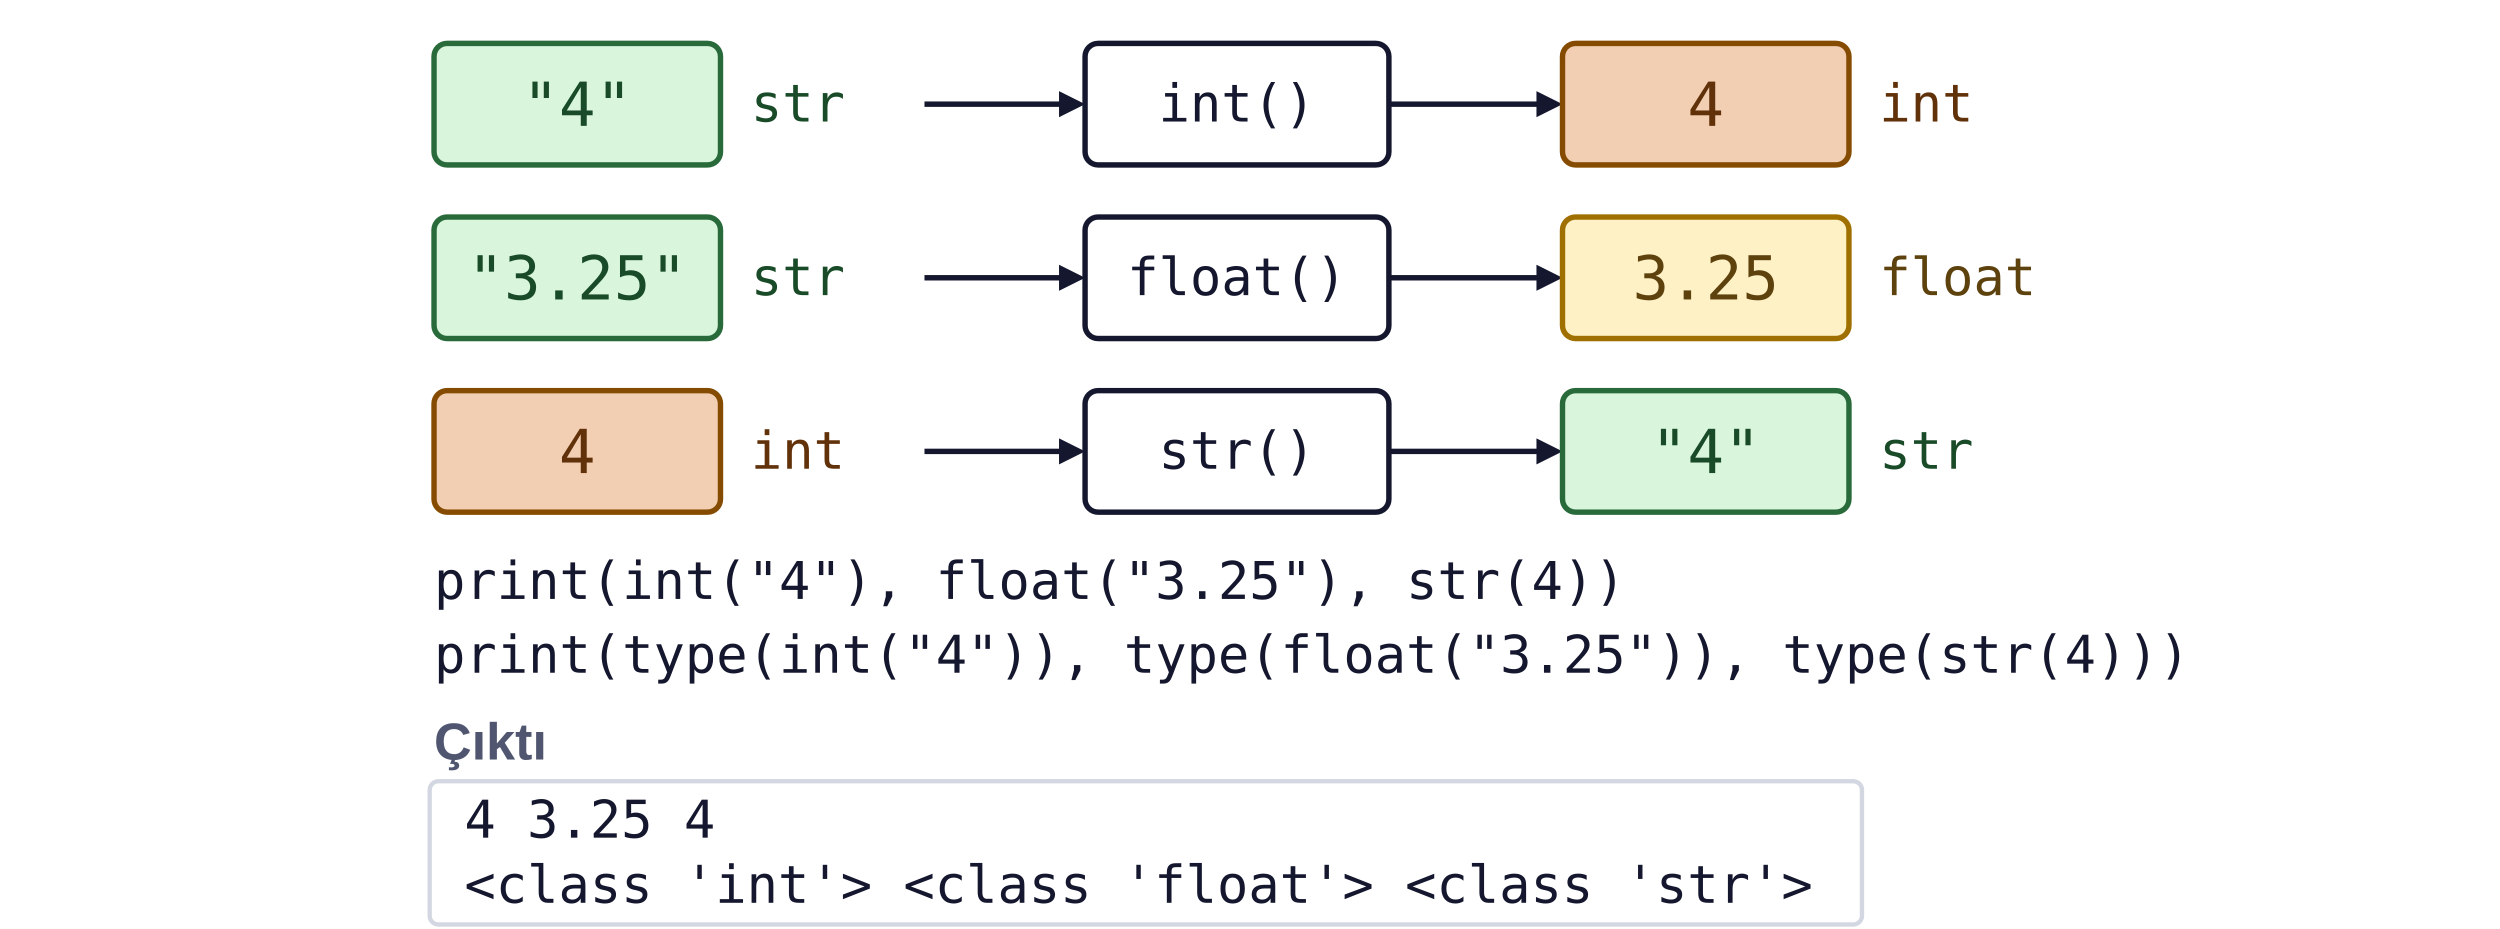
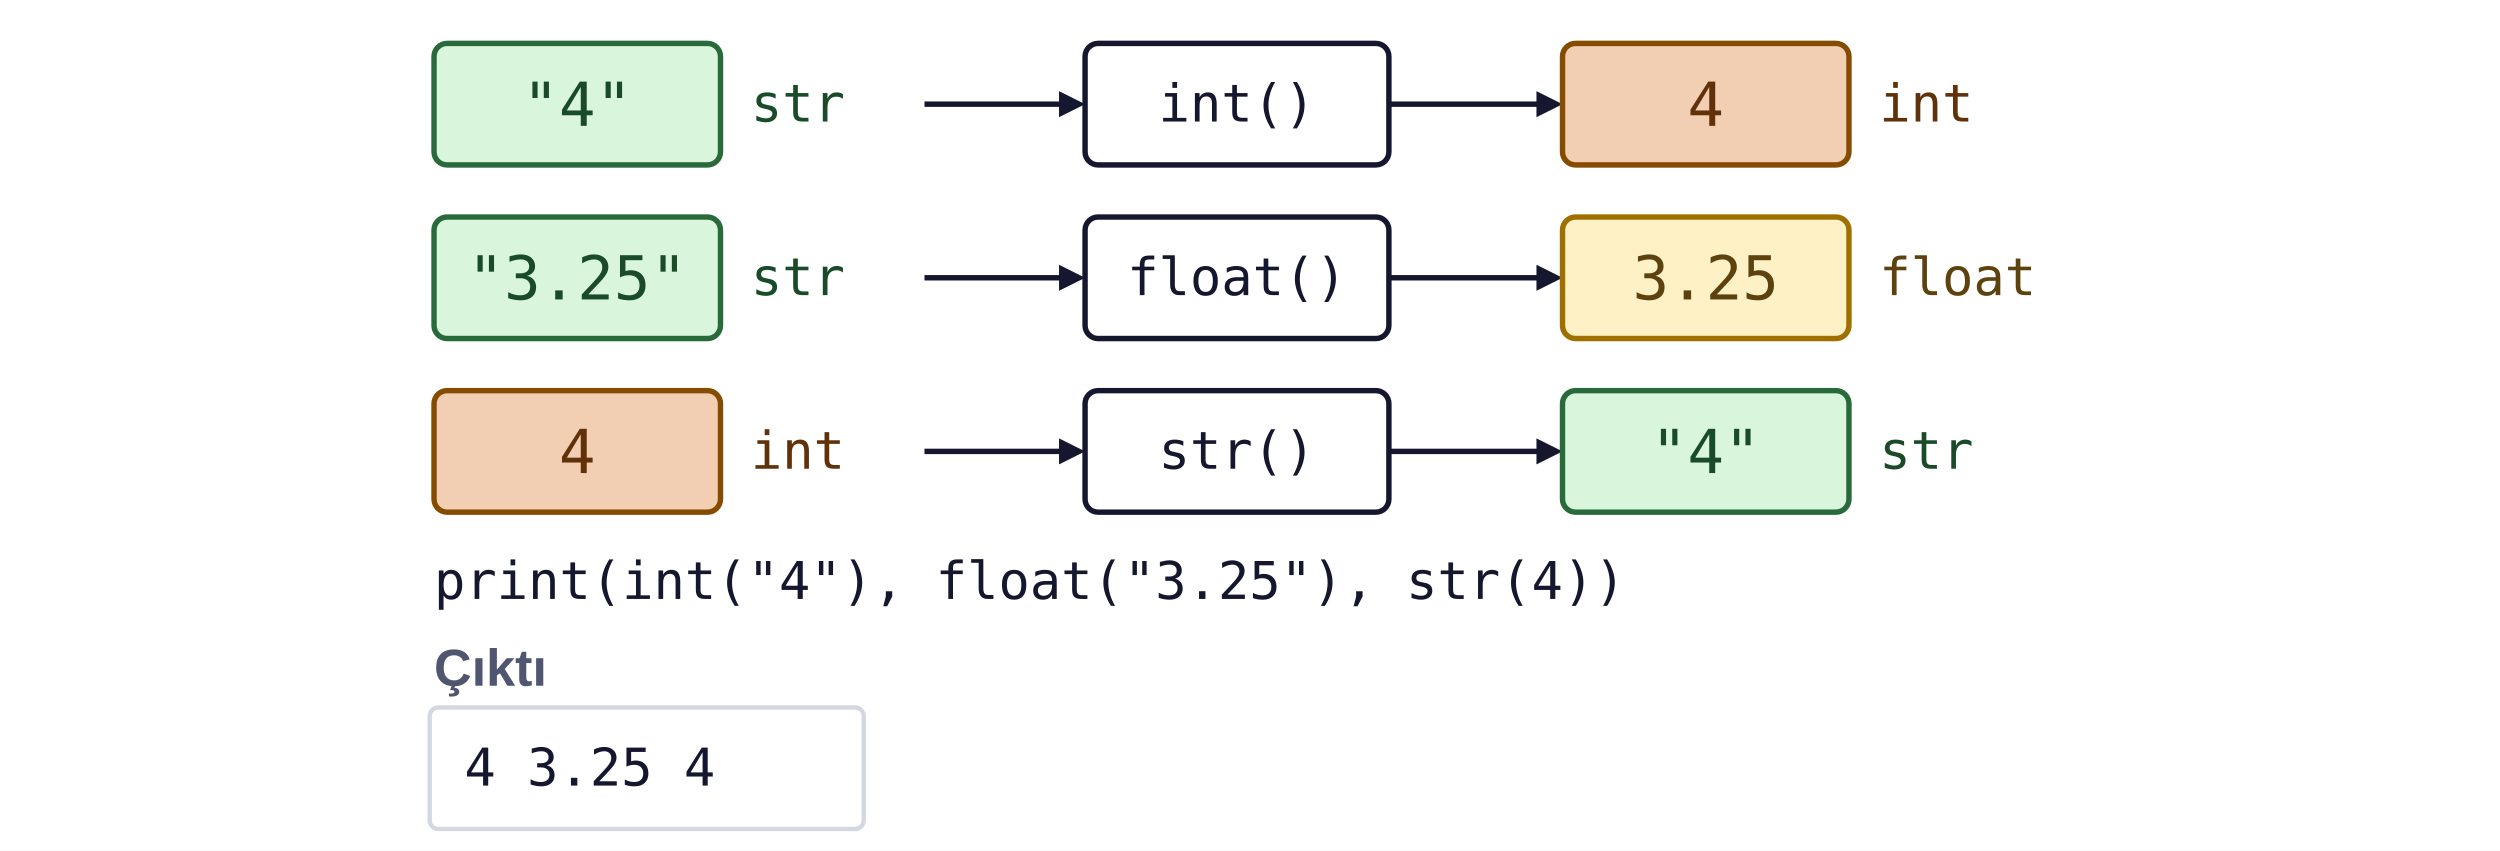
- <svg xmlns="http://www.w3.org/2000/svg" class="dg ec" viewBox="0 0 1152 428" width="1152" height="428" role="img" aria-labelledby="ders2-explicit-convert-t ders2-explicit-convert-d" data-focus="rows">
+ <svg xmlns="http://www.w3.org/2000/svg" class="dg ec" viewBox="0 0 1152 392" width="1152" height="392" role="img" aria-labelledby="ders2-explicit-convert-t ders2-explicit-convert-d" data-focus="rows">
  <defs>
    <marker id="ders2-explicit-convert-ah" viewBox="0 0 12 12" refX="9" refY="6" markerWidth="12" markerHeight="12" markerUnits="userSpaceOnUse" orient="auto-start-reverse">
      <path class="ah" d="M0,0 L12,6 L0,12 z" />
    </marker>
    <marker id="ders2-explicit-convert-ahm" viewBox="0 0 12 12" refX="9" refY="6" markerWidth="12" markerHeight="12" markerUnits="userSpaceOnUse" orient="auto-start-reverse">
      <path class="ah-m" d="M0,0 L12,6 L0,12 z" />
    </marker>
    <style>
/* dg v3 · IEEE Hacettepe Python diyagram stili · authoring/DIAGRAMS.md'den aynen kopyalanır */
.dg{font-family:"Atkinson Hyperlegible Next","Segoe UI",Arial,sans-serif}
.dg .bg{fill:#FFFFFF;fill:var(--d-bg,#FFFFFF)}
.dg .tx,.dg .lb,.dg .ti,.dg .cd,.dg .cd24{fill:#14172E;fill:var(--d-ink,#14172E)}
.dg .tx{font-size:24px;font-weight:400}
.dg .lb{font-size:24px;font-weight:600}
.dg .ti{font-size:28px;font-weight:700}
.dg .cd,.dg .cd24,.dg .ty,.dg .nm{font-family:"JetBrains Mono",Menlo,Consolas,"DejaVu Sans Mono",monospace;font-weight:500}
.dg .cd{font-size:28px}
.dg .cd24{font-size:24px}
.dg .ty{font-size:24px;fill:#50566F;fill:var(--d-type,#50566F)}
.dg .nm{font-size:28px;font-weight:600;fill:#FFFFFF;fill:var(--d-on-name,#FFFFFF)}
.dg .src{font-size:18px;font-weight:400;fill:#50566F;fill:var(--d-type,#50566F)}
.dg .sub{fill:#50566F;fill:var(--d-type,#50566F)}
.dg .okt{fill:#0D6385;fill:var(--d-ok,#0D6385);font-weight:600}
.dg .errt{fill:#C21C20;fill:var(--d-err,#C21C20);font-weight:600}
.dg .b7{font-weight:700}
.dg .pre{white-space:pre}
.dg .mid{text-anchor:middle}
.dg .end{text-anchor:end}
.dg .box{fill:#FFFFFF;fill:var(--d-paper,#FFFFFF);stroke:#14172E;stroke:var(--d-ink,#14172E);stroke-width:2.5}
.dg .boxm{fill:#FFFFFF;fill:var(--d-paper,#FFFFFF);stroke:#767C95;stroke:var(--d-muted,#767C95);stroke-width:2.5}
.dg .boxhl{fill:#C8E7F3;fill:var(--d-hl,#C8E7F3);stroke:#3B4595;stroke:var(--d-brand,#3B4595);stroke-width:3}
.dg .blk{fill:#FFFFFF;fill:var(--d-paper,#FFFFFF);stroke:#3B4595;stroke:var(--d-brand,#3B4595);stroke-width:2.5}
.dg .frame{fill:none;stroke:#14172E;stroke:var(--d-ink,#14172E);stroke-width:2.5}
.dg .local{fill:#EFF0F7;fill:var(--d-tint,#EFF0F7);stroke:#14172E;stroke:var(--d-ink,#14172E);stroke-width:2.5}
.dg .tmpl{fill:none;stroke:#14172E;stroke:var(--d-ink,#14172E);stroke-width:2.5;stroke-dasharray:8 6}
.dg .cell{fill:#FFFFFF;fill:var(--d-paper,#FFFFFF);stroke:#14172E;stroke:var(--d-ink,#14172E);stroke-width:2}
.dg .cellh{fill:#EFF0F7;fill:var(--d-tint,#EFF0F7);stroke:#14172E;stroke:var(--d-ink,#14172E);stroke-width:2}
.dg .cellhl{fill:#C8E7F3;fill:var(--d-hl,#C8E7F3);stroke:#3B4595;stroke:var(--d-brand,#3B4595);stroke-width:3}
.dg .name{fill:#181C3E;fill:var(--d-name,#181C3E)}
.dg .soft{fill:#F3F4F8;fill:var(--d-surface,#F3F4F8)}
.dg .outp{fill:#FFFFFF;fill:var(--d-paper,#FFFFFF);stroke:#D3D7E2;stroke:var(--d-rule,#D3D7E2);stroke-width:2}
.dg .tint{fill:#EFF0F7;fill:var(--d-tint,#EFF0F7);stroke:#14172E;stroke:var(--d-ink,#14172E);stroke-width:2.5}
.dg .hl{fill:#C8E7F3;fill:var(--d-hl,#C8E7F3)}
.dg .emph{fill:none;stroke:#3B4595;stroke:var(--d-brand,#3B4595);stroke-width:3}
.dg .errbox{fill:#FCEDEE;fill:var(--d-err-bg,#FCEDEE);stroke:#C21C20;stroke:var(--d-err,#C21C20);stroke-width:2.5}
.dg .errdash{fill:none;stroke:#C21C20;stroke:var(--d-err,#C21C20);stroke-width:2.5;stroke-dasharray:8 6}
.dg .okbox{fill:#E9F6FA;fill:var(--d-ok-bg,#E9F6FA);stroke:#0D6385;stroke:var(--d-ok,#0D6385);stroke-width:2.5}
.dg .key{fill:#FFFFFF;fill:var(--d-paper,#FFFFFF);stroke:#767C95;stroke:var(--d-muted,#767C95);stroke-width:2}
.dg .dot{fill:#3B4595;fill:var(--d-brand,#3B4595)}
.dg .dot0{fill:#FFFFFF;fill:var(--d-paper,#FFFFFF);stroke:#3B4595;stroke:var(--d-brand,#3B4595);stroke-width:3}
.dg .ar,.dg .ld,.dg .axis{fill:none;stroke:#14172E;stroke:var(--d-ink,#14172E)}
.dg .ar,.dg .axis{stroke-width:2.5}
.dg .ld{stroke-width:2}
.dg .ar-m{fill:none;stroke:#767C95;stroke:var(--d-muted,#767C95);stroke-width:2.5}
.dg .ar-old{fill:none;stroke:#767C95;stroke:var(--d-muted,#767C95);stroke-width:2.5;stroke-dasharray:8 6}
.dg .ar-ok{fill:none;stroke:#0D6385;stroke:var(--d-ok,#0D6385);stroke-width:2.5}
.dg .ar-err{fill:none;stroke:#C21C20;stroke:var(--d-err,#C21C20);stroke-width:2.5}
.dg .sep{fill:none;stroke:#D3D7E2;stroke:var(--d-rule,#D3D7E2);stroke-width:2}
.dg .dash{fill:none;stroke:#3B4595;stroke:var(--d-brand,#3B4595);stroke-width:2;stroke-dasharray:8 6}
.dg .ah{fill:#14172E;fill:var(--d-ink,#14172E)}
.dg .ah-m{fill:#767C95;fill:var(--d-muted,#767C95)}
.dg .ah-ok{fill:#0D6385;fill:var(--d-ok,#0D6385)}
.dg .ah-err{fill:#C21C20;fill:var(--d-err,#C21C20)}
.dg .co{fill:#14172E;fill:var(--d-ink,#14172E)}
.dg .co-t{fill:#FFFFFF;fill:var(--d-bg,#FFFFFF);font-size:24px;font-weight:700;text-anchor:middle}
.dg .sec{stroke:#3B4595;stroke:var(--d-second,#3B4595)}
/* dg v4 type renkleri · authoring/DIAGRAMS.md §10'dan aynen kopyalanır (dg v3 bloğundan sonra) */
.dg rect.t-int,.dg path.t-int,.dg circle.t-int{fill:#F2CEB3;fill:var(--t-int-bg,#F2CEB3);stroke:#854B00;stroke:var(--t-int,#854B00)}
.dg text.t-int,.dg tspan.t-int{fill:#613109;fill:var(--t-int-tx,#613109)}
.dg rect.t-float,.dg path.t-float,.dg circle.t-float{fill:#FFF1C6;fill:var(--t-float-bg,#FFF1C6);stroke:#9F7000;stroke:var(--t-float,#9F7000)}
.dg text.t-float,.dg tspan.t-float{fill:#5D420E;fill:var(--t-float-tx,#5D420E)}
.dg rect.t-bool,.dg path.t-bool,.dg circle.t-bool{fill:#C4E9E1;fill:var(--t-bool-bg,#C4E9E1);stroke:#0E7A6D;stroke:var(--t-bool,#0E7A6D)}
.dg text.t-bool,.dg tspan.t-bool{fill:#0A473F;fill:var(--t-bool-tx,#0A473F)}
.dg rect.t-str,.dg path.t-str,.dg circle.t-str{fill:#D9F6DD;fill:var(--t-str-bg,#D9F6DD);stroke:#296A3B;stroke:var(--t-str,#296A3B)}
.dg text.t-str,.dg tspan.t-str{fill:#1A4B28;fill:var(--t-str-tx,#1A4B28)}
.dg rect.t-none,.dg path.t-none,.dg circle.t-none{fill:#F6F3EF;fill:var(--t-none-bg,#F6F3EF);stroke:#534C45;stroke:var(--t-none,#534C45)}
.dg text.t-none,.dg tspan.t-none{fill:#413C38;fill:var(--t-none-tx,#413C38)}
.dg rect.t-list,.dg path.t-list,.dg circle.t-list{fill:#F3C8DB;fill:var(--t-list-bg,#F3C8DB);stroke:#8A2B60;stroke:var(--t-list,#8A2B60)}
.dg text.t-list,.dg tspan.t-list{fill:#651E45;fill:var(--t-list-tx,#651E45)}
.dg rect.t-tuple,.dg path.t-tuple,.dg circle.t-tuple{fill:#E3EAF2;fill:var(--t-tuple-bg,#E3EAF2);stroke:#4A6378;stroke:var(--t-tuple,#4A6378)}
.dg text.t-tuple,.dg tspan.t-tuple{fill:#2C3E4F;fill:var(--t-tuple-tx,#2C3E4F)}
.dg rect.t-dict,.dg path.t-dict,.dg circle.t-dict{fill:#DBCEC4;fill:var(--t-dict-bg,#DBCEC4);stroke:#4F2611;stroke:var(--t-dict,#4F2611)}
.dg text.t-dict,.dg tspan.t-dict{fill:#4C2817;fill:var(--t-dict-tx,#4C2817)}
.dg rect.t-set,.dg path.t-set,.dg circle.t-set{fill:#F2F8D6;fill:var(--t-set-bg,#F2F8D6);stroke:#747C42;stroke:var(--t-set,#747C42)}
.dg text.t-set,.dg tspan.t-set{fill:#3F4418;fill:var(--t-set-tx,#3F4418)}
.dg rect.boxhl,.dg path.boxhl,.dg rect.cellhl{fill:#C8E7F3;fill:var(--d-hl,#C8E7F3);stroke:#3B4595;stroke:var(--d-brand,#3B4595)}
- /* ders2-explicit-convert: data-focus="rows" (S43: üç satır, altta S43'ün iki kod satırı ve çıktısı, bant yok) ve "line" (S44: satırlar soluk, altta tek print satırı, çıktıda 44 bantta) */
+ /* ders2-explicit-convert: data-focus="rows" (S60: üç satır, altta tek kod satırı ve çıktısı, bant yok) ve "line" (S44: satırlar soluk, altta tek print satırı, çıktıda 44 bantta) */
.ec .ec-line{display:none}
.ec[data-focus="line"] .ec-rows{display:none}
.ec[data-focus="line"] .ec-line{display:inline}
.ec[data-focus="line"] .ec-r rect{fill:#FFFFFF;fill:var(--d-paper,#FFFFFF);stroke:#767C95;stroke:var(--d-muted,#767C95)}
.ec[data-focus="line"] .ec-r text{fill:#50566F;fill:var(--d-type,#50566F)}
.ec[data-focus="line"] .ec-r circle.co{fill:#767C95;fill:var(--d-muted,#767C95)}
.ec[data-focus="line"] .ec-r text.co-t{fill:#FFFFFF;fill:var(--d-bg,#FFFFFF)}
.ec[data-focus="line"] .ec-r path{stroke:#767C95;stroke:var(--d-muted,#767C95);marker-end:url(#ders2-explicit-convert-ahm)}
    </style>
  </defs>
-   <rect class="bg" width="1152" height="428" />
+   <rect class="bg" width="1152" height="392" />
  <g class="ec-r">
    <rect class="box t-str" x="200" y="20" width="132" height="56" rx="6" />
    <text class="cd mid t-str" x="266" y="58">"4"</text>
    <text class="ty t-str" x="346" y="56">str</text>
    <path class="ar" d="M426,48 H497" marker-end="url(#ders2-explicit-convert-ah)" />
    <rect class="box" x="500" y="20" width="140" height="56" rx="6" />
    <text class="cd24 mid" x="570" y="56">int()</text>
    <path class="ar" d="M640,48 H717" marker-end="url(#ders2-explicit-convert-ah)" />
    <rect class="box t-int" x="720" y="20" width="132" height="56" rx="6" />
    <text class="cd mid t-int" x="786" y="58">4</text>
    <text class="ty t-int" x="866" y="56">int</text>
    <rect class="box t-str" x="200" y="100" width="132" height="56" rx="6" />
    <text class="cd mid t-str" x="266" y="138">"3.25"</text>
    <text class="ty t-str" x="346" y="136">str</text>
    <path class="ar" d="M426,128 H497" marker-end="url(#ders2-explicit-convert-ah)" />
    <rect class="box" x="500" y="100" width="140" height="56" rx="6" />
    <text class="cd24 mid" x="570" y="136">float()</text>
    <path class="ar" d="M640,128 H717" marker-end="url(#ders2-explicit-convert-ah)" />
    <rect class="box t-float" x="720" y="100" width="132" height="56" rx="6" />
    <text class="cd mid t-float" x="786" y="138">3.25</text>
    <text class="ty t-float" x="866" y="136">float</text>
    <rect class="box t-int" x="200" y="180" width="132" height="56" rx="6" />
    <text class="cd mid t-int" x="266" y="218">4</text>
    <text class="ty t-int" x="346" y="216">int</text>
    <path class="ar" d="M426,208 H497" marker-end="url(#ders2-explicit-convert-ah)" />
    <rect class="box" x="500" y="180" width="140" height="56" rx="6" />
    <text class="cd24 mid" x="570" y="216">str()</text>
    <path class="ar" d="M640,208 H717" marker-end="url(#ders2-explicit-convert-ah)" />
    <rect class="box t-str" x="720" y="180" width="132" height="56" rx="6" />
    <text class="cd mid t-str" x="786" y="218">"4"</text>
    <text class="ty t-str" x="866" y="216">str</text>
  </g>
  <g class="ec-rows">
    <text class="cd24" x="200" y="276">print(int("4"), float("3.25"), str(4))</text>
-     <text class="cd24" x="200" y="310">print(type(int("4")), type(float("3.25")), type(str(4)))</text>
-     <text class="lb sub" x="200" y="350">Çıktı</text>
-     <rect class="outp" x="198" y="360" width="660" height="66" rx="4" />
-     <text class="cd24" x="214" y="386">4 3.25 4</text>
-     <text class="cd24" x="214" y="416">&lt;class 'int'&gt; &lt;class 'float'&gt; &lt;class 'str'&gt;</text>
+     <text class="lb sub" x="200" y="316">Çıktı</text>
+     <rect class="outp" x="198" y="326" width="200" height="56" rx="4" />
+     <text class="cd24" x="214" y="362">4 3.25 4</text>
  </g>
  <g class="ec-line">
    <text class="cd24" x="200" y="276">print(int("4") + 1, float("3.25"), str(4) + "4")</text>
    <text class="lb sub" x="200" y="316">Çıktı</text>
    <rect class="outp" x="198" y="326" width="200" height="56" rx="4" />
    <rect class="boxhl" x="306.8" y="334" width="44.8" height="40" rx="4" />
    <text class="cd24" x="214" y="362">5 3.25</text>
    <text class="cd24" x="314.8" y="362">44</text>
    <text class="lb" x="420" y="362">str + str</text>
  </g>
</svg>
